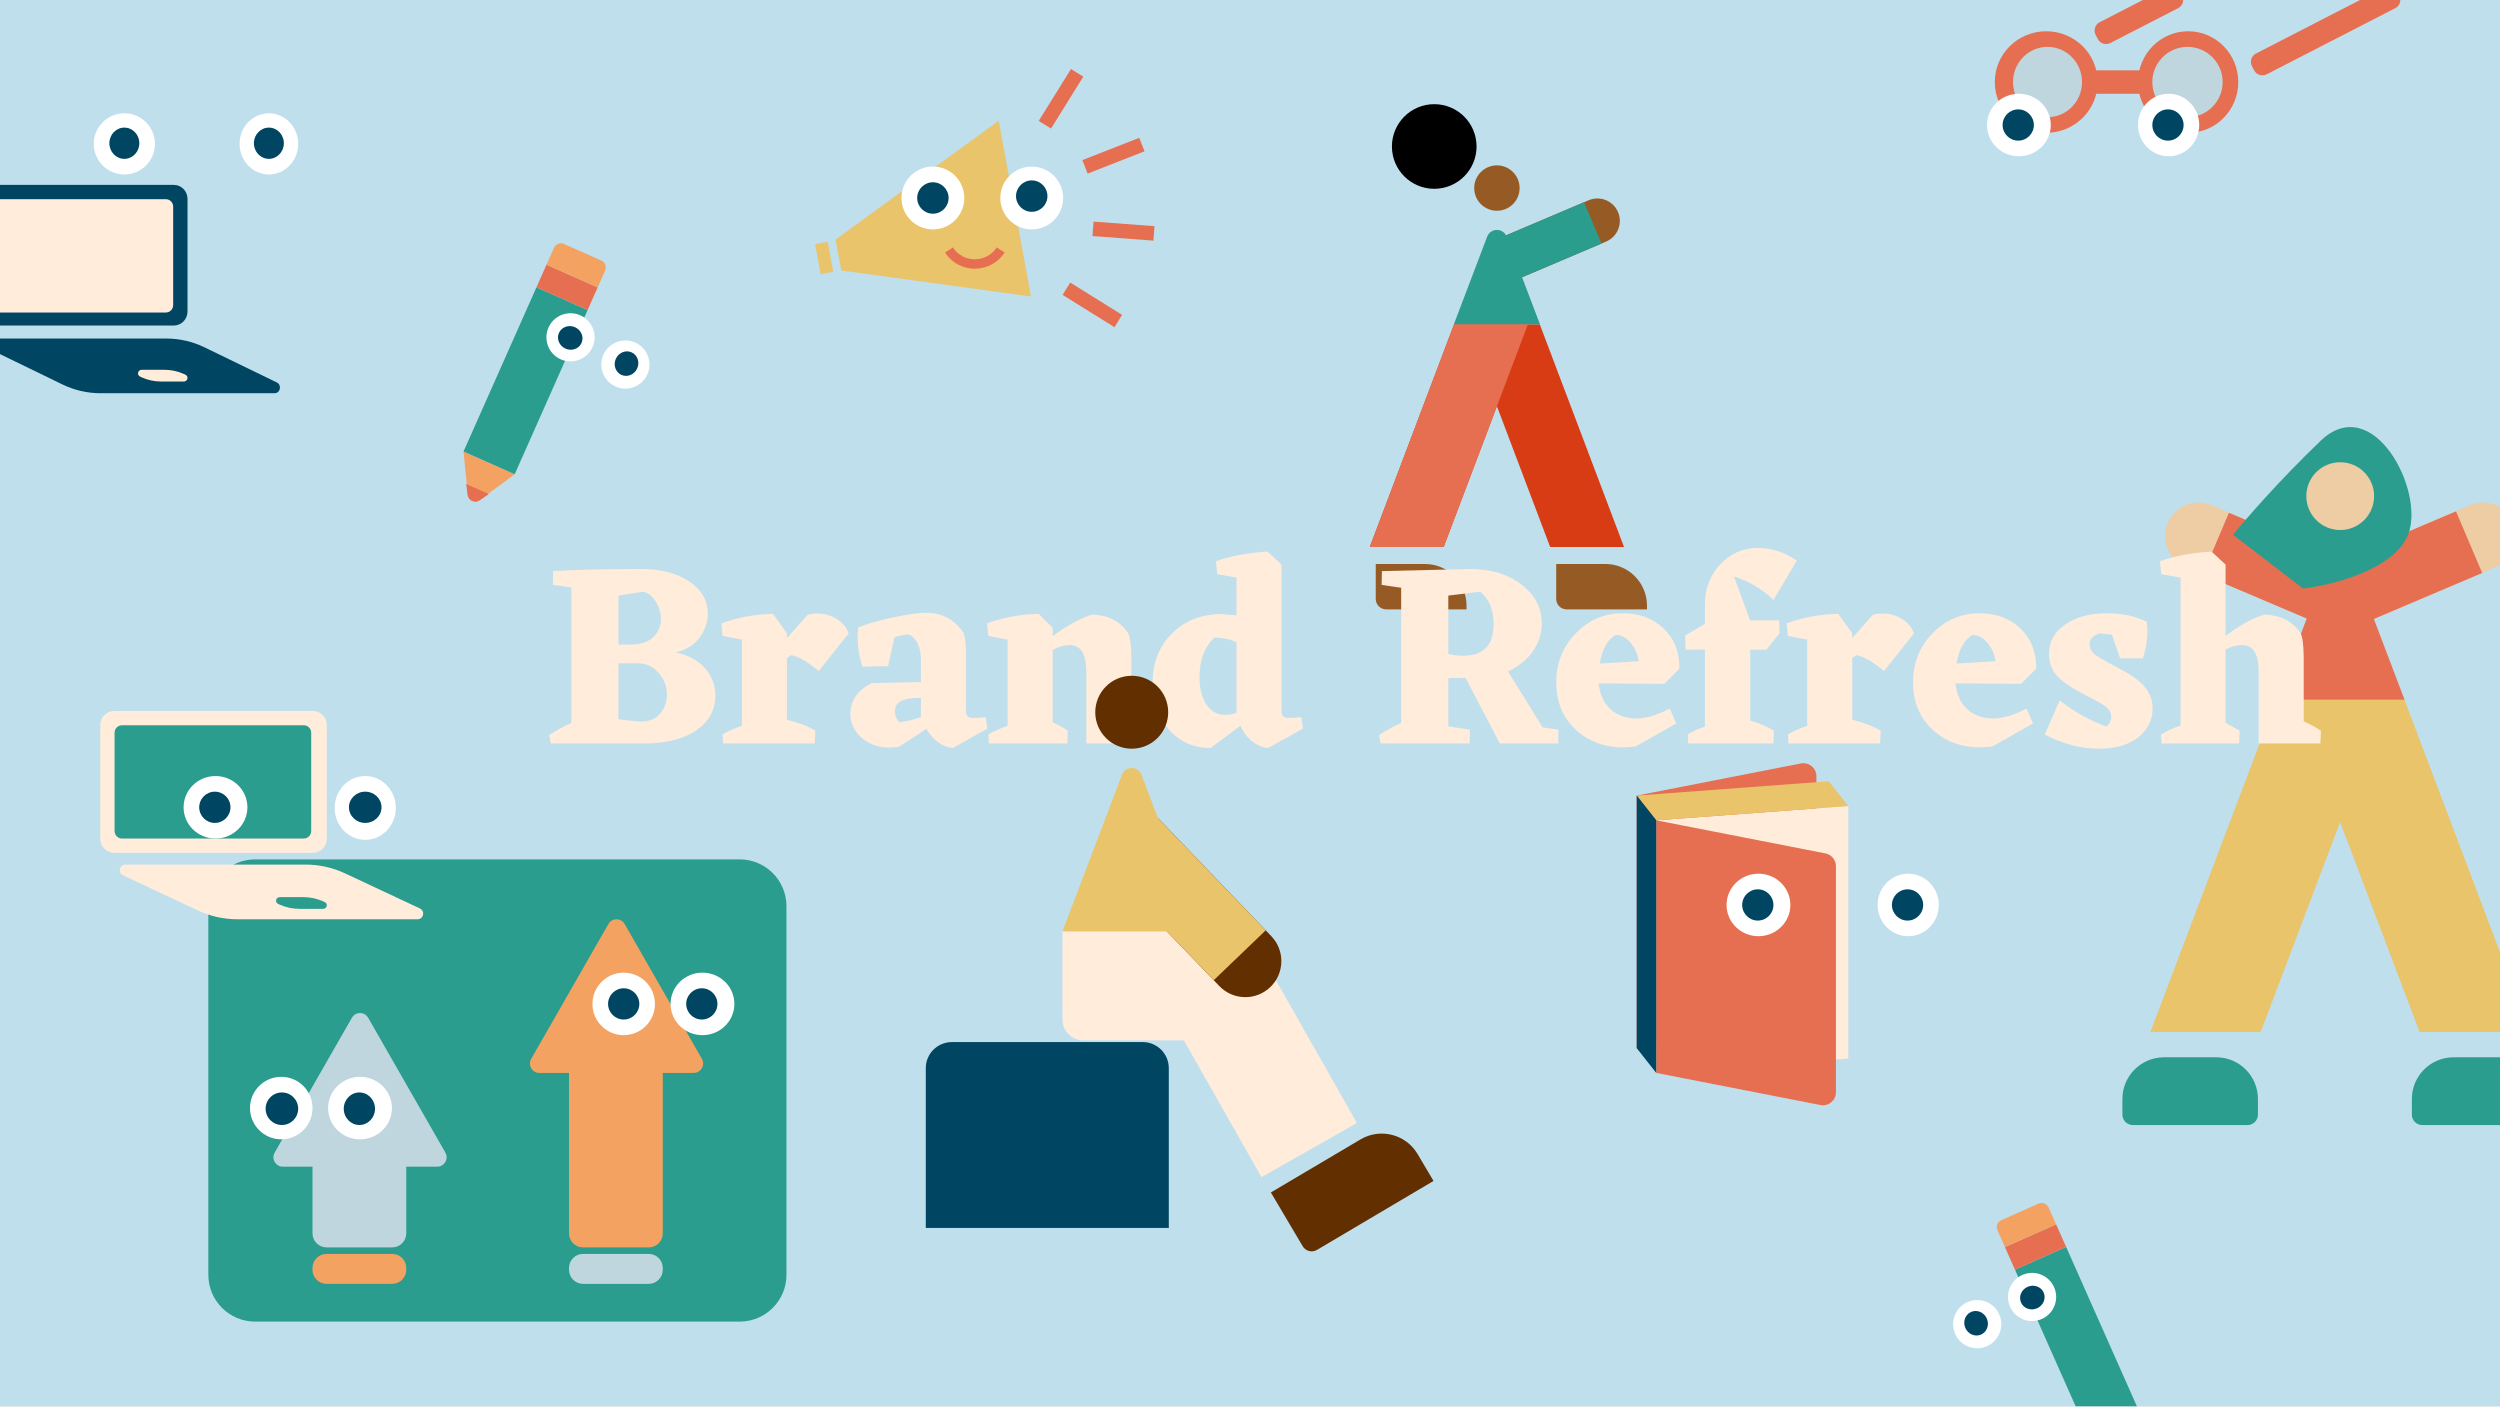
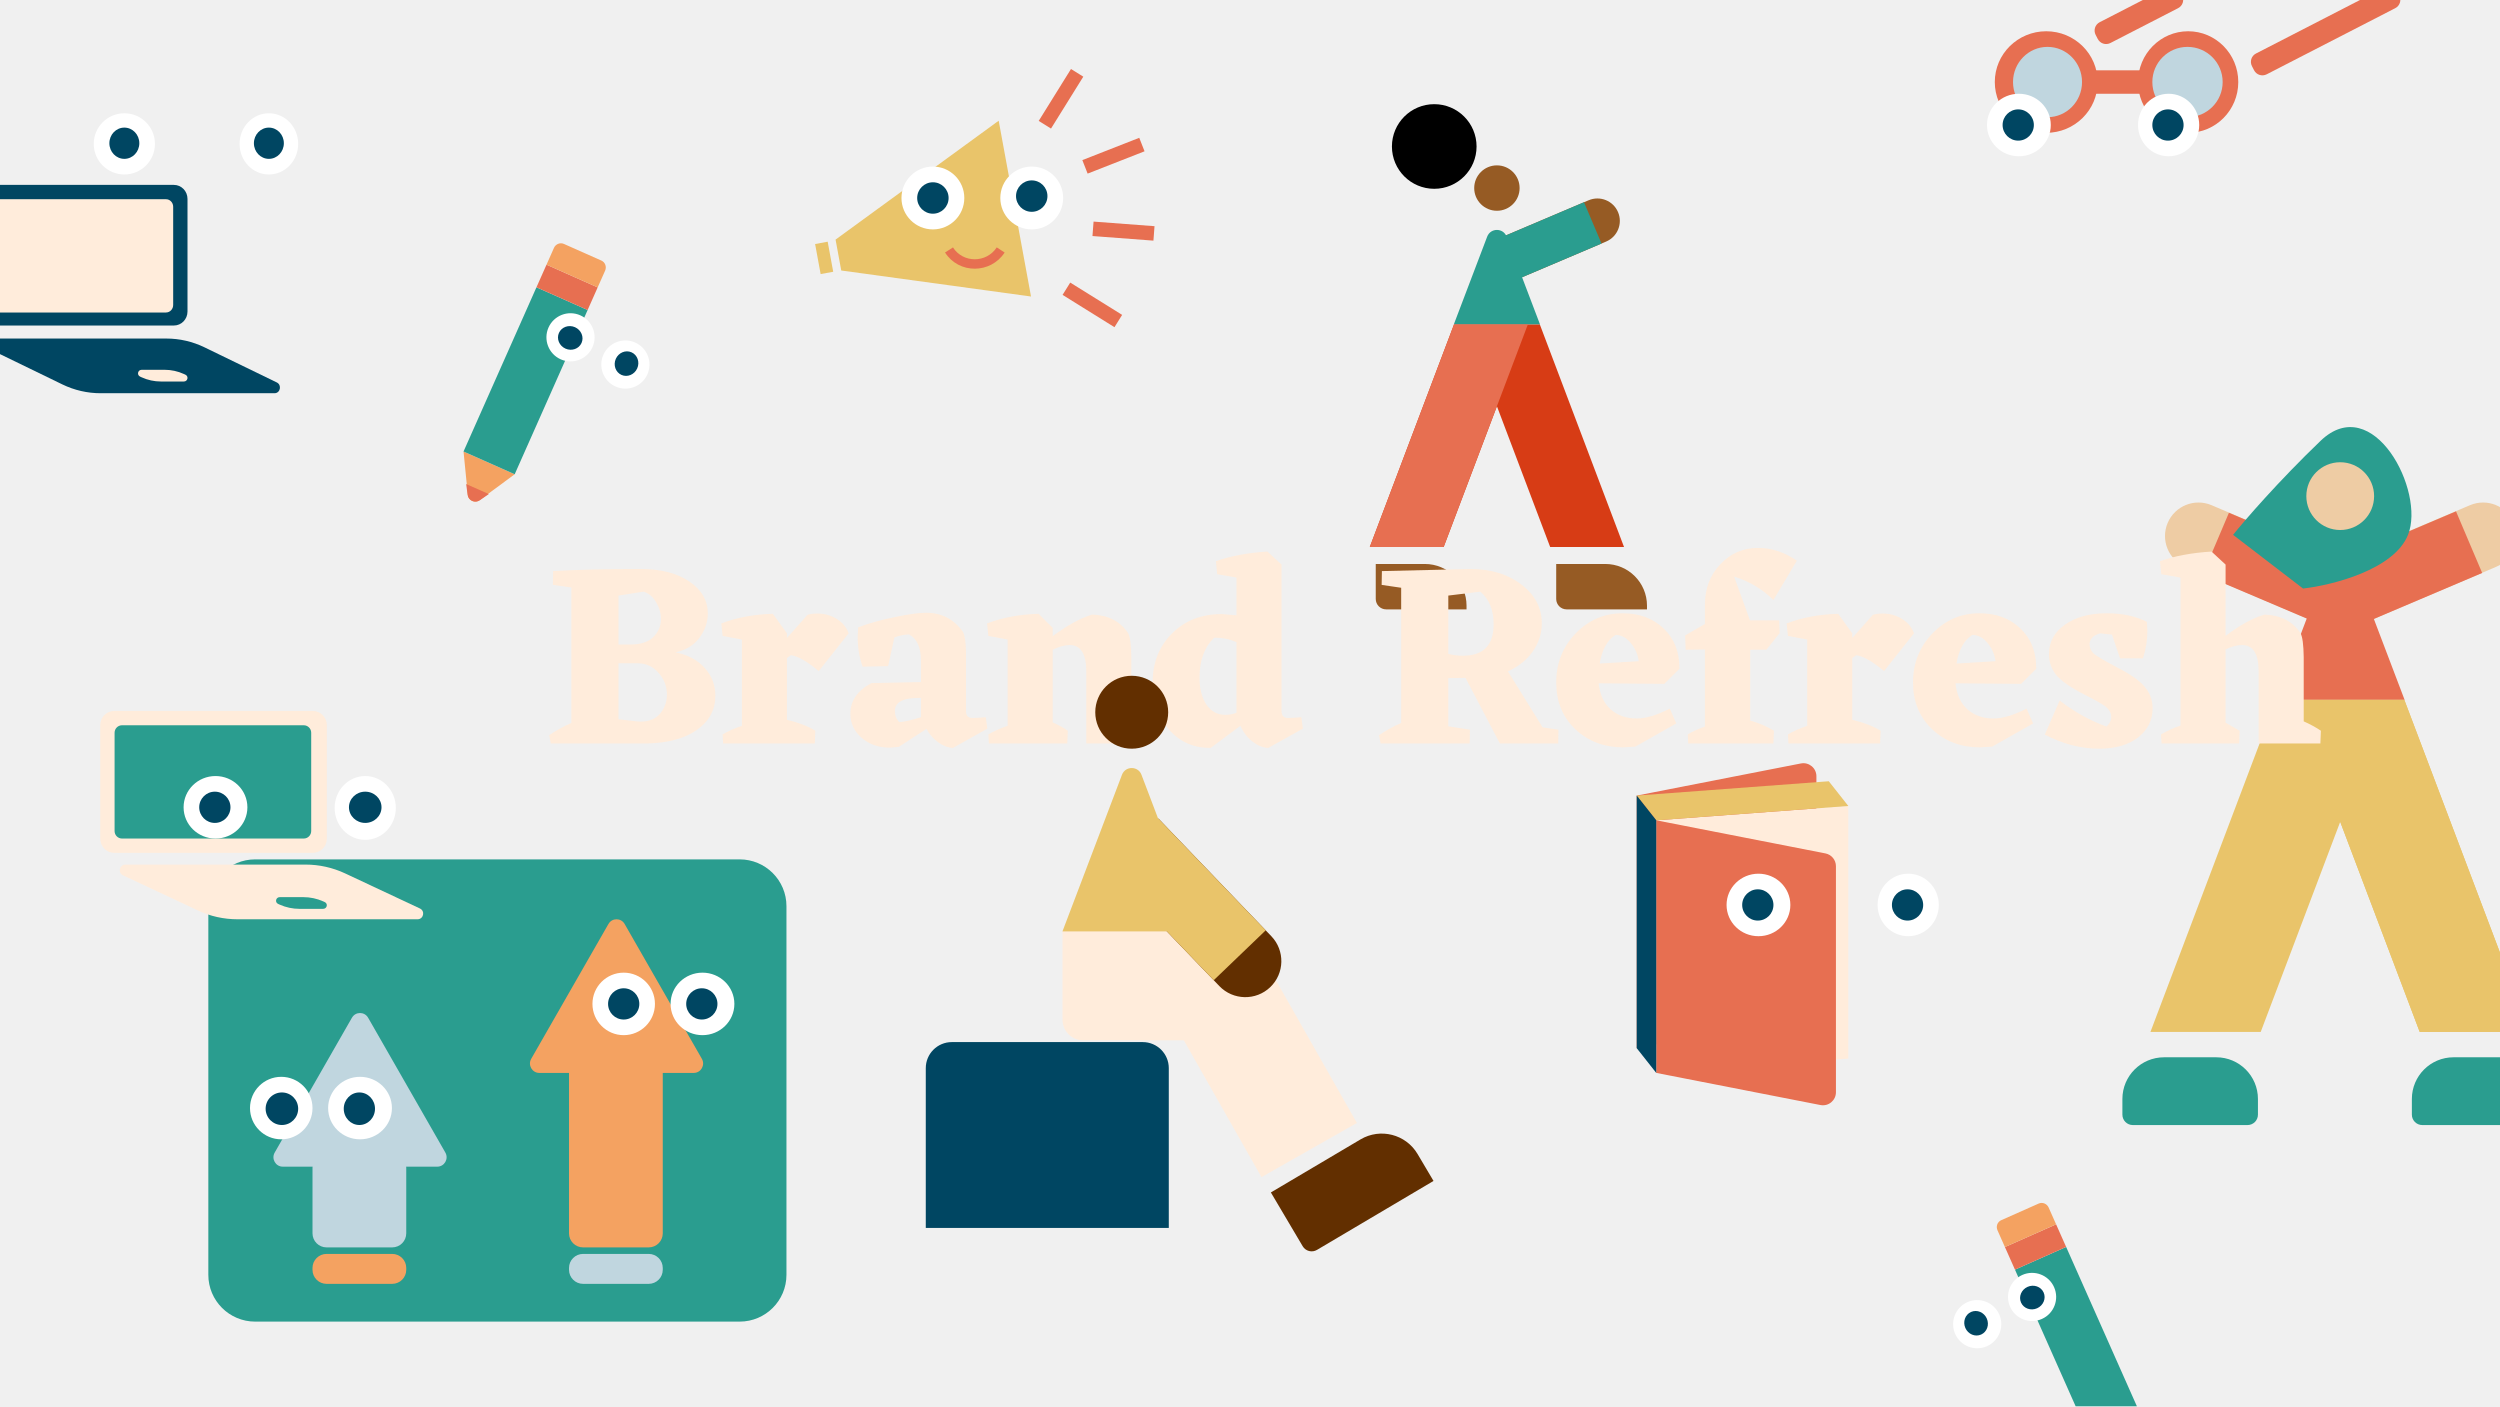
<svg xmlns="http://www.w3.org/2000/svg" width="1920" height="1080" viewBox="0 0 1920 1080" fill="none">
  <g clip-path="url(#clip0)">
-     <rect width="1920" height="1080" fill="#BFDFED" />
+     <rect width="1920" height="1080" fill="none" />
    <path d="M359.293 380.06C359.734 384.504 364.777 386.743 368.369 384.091L377.786 377.138L395.287 364.218L355.988 346.765L359.293 380.06Z" fill="#F4A261" />
    <path d="M412 220.643L451.299 238.096L395.287 364.218L355.988 346.765L412 220.643Z" fill="#2A9D8F" />
    <path d="M419.712 203.279L459.011 220.732L451.299 238.096L412 220.643L419.712 203.279Z" fill="#E76F51" />
    <path d="M425.424 190.416C426.752 187.425 430.175 186.042 433.069 187.327L461.888 200.126C464.782 201.411 466.051 204.878 464.723 207.869L459.01 220.731L419.711 203.279L425.424 190.416Z" fill="#F4A261" />
    <path d="M359.141 380.164C359.707 384.435 364.845 386.717 368.393 384.273L375.39 379.453L358.025 371.742L359.141 380.164Z" fill="#E76F51" />
    <path d="M455.063 266.575C450.916 275.913 439.985 280.121 430.647 275.974C421.309 271.827 417.101 260.896 421.248 251.558C425.395 242.22 436.327 238.012 445.664 242.159C455.002 246.306 459.21 257.238 455.063 266.575Z" fill="white" />
    <path d="M446.634 263.379C444.617 267.922 439.094 269.878 434.299 267.749C429.504 265.619 427.252 260.21 429.27 255.668C431.287 251.125 436.81 249.169 441.605 251.298C446.4 253.428 448.652 258.837 446.634 263.379Z" fill="#004662" />
    <path d="M497.206 287.48C493.059 296.818 482.127 301.026 472.789 296.879C463.452 292.731 459.244 281.8 463.391 272.462C467.538 263.124 478.469 258.916 487.807 263.063C497.145 267.21 501.353 278.142 497.206 287.48Z" fill="white" />
    <path d="M489.387 282.913C487.257 287.708 481.848 289.96 477.306 287.942C472.763 285.925 470.807 280.402 472.936 275.607C475.066 270.812 480.475 268.56 485.017 270.578C489.56 272.595 491.516 278.118 489.387 282.913Z" fill="#004662" />
    <path d="M1586.79 957.643L1547.49 975.096L1603.5 1101.22L1642.8 1083.76L1586.79 957.643Z" fill="#2A9D8F" />
    <path d="M1579.08 940.278L1539.78 957.731L1547.49 975.096L1586.79 957.643L1579.08 940.278Z" fill="#E76F51" />
    <path d="M1573.37 927.416C1572.04 924.425 1568.62 923.042 1565.72 924.327L1536.9 937.126C1534.01 938.411 1532.74 941.878 1534.07 944.869L1539.78 957.731L1579.08 940.279L1573.37 927.416Z" fill="#F4A261" />
    <path d="M1543.73 1003.58C1547.87 1012.91 1558.81 1017.12 1568.14 1012.97C1577.48 1008.83 1581.69 997.896 1577.54 988.558C1573.4 979.22 1562.46 975.012 1553.13 979.159C1543.79 983.306 1539.58 994.238 1543.73 1003.58Z" fill="white" />
    <path d="M1552.16 1000.38C1554.17 1004.92 1559.7 1006.88 1564.49 1004.75C1569.29 1002.62 1571.54 997.21 1569.52 992.668C1567.5 988.125 1561.98 986.169 1557.19 988.298C1552.39 990.428 1550.14 995.837 1552.16 1000.38Z" fill="#004662" />
    <path d="M1501.59 1024.48C1505.73 1033.82 1516.66 1038.03 1526 1033.88C1535.34 1029.73 1539.55 1018.8 1535.4 1009.46C1531.25 1000.12 1520.32 995.917 1510.98 1000.06C1501.65 1004.21 1497.44 1015.14 1501.59 1024.48Z" fill="white" />
    <path d="M1509.4 1019.91C1511.53 1024.71 1516.94 1026.96 1521.49 1024.94C1526.03 1022.92 1527.98 1017.4 1525.85 1012.61C1523.73 1007.81 1518.32 1005.56 1513.77 1007.58C1509.23 1009.6 1507.27 1015.12 1509.4 1019.91Z" fill="#004662" />
    <path d="M160 695.931C160 676.087 176.096 660 195.951 660H568.049C587.904 660 604 676.087 604 695.931V979.069C604 998.913 587.904 1015 568.049 1015H195.951C176.096 1015 160 998.913 160 979.069V695.931Z" fill="#2A9D8F" />
    <path d="M240 896.8C240 890.835 244.835 886 250.8 886H301.2C307.165 886 312 890.835 312 896.8V947.2C312 953.165 307.165 958 301.2 958H250.8C244.835 958 240 953.165 240 947.2V896.8Z" fill="#C0D6DF" />
    <path d="M240 973.781C240 967.827 244.835 963 250.8 963H301.2C307.165 963 312 967.827 312 973.781V975.219C312 981.173 307.165 986 301.2 986H250.8C244.835 986 240 981.173 240 975.219V973.781Z" fill="#F4A261" />
    <path d="M270.287 781.615C273.048 776.795 279.952 776.795 282.713 781.615L342.028 885.155C344.789 889.975 341.338 896 335.815 896H217.185C211.662 896 208.211 889.975 210.972 885.155L270.287 781.615Z" fill="#C0D6DF" />
    <path d="M240 851C240 864.255 229.255 875 216 875C202.745 875 192 864.255 192 851C192 837.745 202.745 827 216 827C229.255 827 240 837.745 240 851Z" fill="white" />
    <path d="M229 851.5C229 858.404 223.404 864 216.5 864C209.596 864 204 858.404 204 851.5C204 844.596 209.596 839 216.5 839C223.404 839 229 844.596 229 851.5Z" fill="#004662" />
    <path d="M301 851C301 864.255 290.031 875 276.5 875C262.969 875 252 864.255 252 851C252 837.745 262.969 827 276.5 827C290.031 827 301 837.745 301 851Z" fill="white" />
    <path d="M288 851.5C288 858.404 282.627 864 276 864C269.373 864 264 858.404 264 851.5C264 844.596 269.373 839 276 839C282.627 839 288 844.596 288 851.5Z" fill="#004662" />
    <path d="M437 817.786C437 811.829 441.835 807 447.8 807H498.2C504.165 807 509 811.829 509 817.786V947.214C509 953.171 504.165 958 498.2 958H447.8C441.835 958 437 953.171 437 947.214V817.786Z" fill="#F4A261" />
    <path d="M437 973.781C437 967.827 441.835 963 447.8 963H498.2C504.165 963 509 967.827 509 973.781V975.219C509 981.173 504.165 986 498.2 986H447.8C441.835 986 437 981.173 437 975.219V973.781Z" fill="#C0D6DF" />
    <path d="M467.287 709.615C470.048 704.795 476.952 704.795 479.713 709.615L539.028 813.155C541.789 817.975 538.338 824 532.815 824H414.185C408.662 824 405.211 817.975 407.972 813.155L467.287 709.615Z" fill="#F4A261" />
    <path d="M503 771C503 784.255 492.255 795 479 795C465.745 795 455 784.255 455 771C455 757.745 465.745 747 479 747C492.255 747 503 757.745 503 771Z" fill="white" />
    <path d="M491 771C491 777.627 485.627 783 479 783C472.373 783 467 777.627 467 771C467 764.373 472.373 759 479 759C485.627 759 491 764.373 491 771Z" fill="#004662" />
    <path d="M564 771C564 784.255 553.031 795 539.5 795C525.969 795 515 784.255 515 771C515 757.745 525.969 747 539.5 747C553.031 747 564 757.745 564 771Z" fill="white" />
    <path d="M551 771C551 777.627 545.627 783 539 783C532.373 783 527 777.627 527 771C527 764.373 532.373 759 539 759C545.627 759 551 764.373 551 771Z" fill="#004662" />
    <path d="M1565 54.007H1690V72.007H1565V54.007Z" fill="#E76F51" />
    <path d="M1611 63.007C1611 84.546 1593.32 102.007 1571.5 102.007C1549.68 102.007 1532 84.546 1532 63.007C1532 41.468 1549.68 24.007 1571.5 24.007C1593.32 24.007 1611 41.468 1611 63.007Z" fill="#E76F51" />
    <path d="M1599 63.007C1599 77.918 1587.14 90.007 1572.5 90.007C1557.86 90.007 1546 77.918 1546 63.007C1546 48.095 1557.86 36.007 1572.5 36.007C1587.14 36.007 1599 48.095 1599 63.007Z" fill="#C0D6DF" />
    <path d="M1719 63.007C1719 84.546 1701.76 102.007 1680.5 102.007C1659.24 102.007 1642 84.546 1642 63.007C1642 41.468 1659.24 24.007 1680.5 24.007C1701.76 24.007 1719 41.468 1719 63.007Z" fill="#E76F51" />
    <path d="M1729.49 50.78C1727.67 47.25 1729.06 42.916 1732.59 41.099L1831.35 -9.711C1834.88 -11.527 1839.21 -10.138 1841.03 -6.608L1842.67 -3.412C1844.49 0.118 1843.1 4.452 1839.57 6.269L1740.81 57.079C1737.28 58.895 1732.95 57.506 1731.13 53.976L1729.49 50.78Z" fill="#E76F51" />
    <path d="M1609.44 26.74C1607.63 23.21 1609.02 18.876 1612.55 17.059L1664.58 -9.711C1668.11 -11.527 1672.44 -10.138 1674.26 -6.608L1675.9 -3.412C1677.72 0.118 1676.33 4.452 1672.8 6.268L1620.77 33.039C1617.24 34.855 1612.91 33.466 1611.09 29.936L1609.44 26.74Z" fill="#E76F51" />
    <path d="M1707 63.007C1707 77.918 1694.91 90.007 1680 90.007C1665.09 90.007 1653 77.918 1653 63.007C1653 48.095 1665.09 36.007 1680 36.007C1694.91 36.007 1707 48.095 1707 63.007Z" fill="#C0D6DF" />
    <path d="M1575 96.007C1575 109.261 1564.03 120.007 1550.5 120.007C1536.97 120.007 1526 109.261 1526 96.007C1526 82.752 1536.97 72.007 1550.5 72.007C1564.03 72.007 1575 82.752 1575 96.007Z" fill="white" />
    <path d="M1562 96.007C1562 102.634 1556.63 108.007 1550 108.007C1543.37 108.007 1538 102.634 1538 96.007C1538 89.379 1543.37 84.007 1550 84.007C1556.63 84.007 1562 89.379 1562 96.007Z" fill="#004662" />
    <path d="M1689 96.007C1689 109.261 1678.48 120.007 1665.5 120.007C1652.52 120.007 1642 109.261 1642 96.007C1642 82.752 1652.52 72.007 1665.5 72.007C1678.48 72.007 1689 82.752 1689 96.007Z" fill="white" />
    <path d="M1677 96.007C1677 102.634 1671.63 108.007 1665 108.007C1658.37 108.007 1653 102.634 1653 96.007C1653 89.379 1658.37 84.007 1665 84.007C1671.63 84.007 1677 89.379 1677 96.007Z" fill="#004662" />
    <path d="M1395 596.146C1395 589.853 1389.26 585.124 1383.08 586.332L1257 611V805L1395 778V596.146Z" fill="#E76F51" />
    <path d="M1419.5 619L1272 630V824L1419.5 813V619Z" fill="#FFECDB" />
    <path d="M1404.5 600L1257 611L1272 630L1419.5 619L1404.5 600Z" fill="#E9C46A" />
    <path d="M1272 630L1401.92 655.419C1406.61 656.337 1410 660.451 1410 665.233V838.854C1410 845.147 1404.26 849.876 1398.08 848.668L1272 824V630Z" fill="#E76F51" />
    <path d="M1257 611L1272 630V824L1257 805V611Z" fill="#004662" />
    <path d="M1375 695C1375 708.255 1364.03 719 1350.5 719C1336.97 719 1326 708.255 1326 695C1326 681.745 1336.97 671 1350.5 671C1364.03 671 1375 681.745 1375 695Z" fill="white" />
    <path d="M1362 695C1362 701.627 1356.63 707 1350 707C1343.37 707 1338 701.627 1338 695C1338 688.373 1343.37 683 1350 683C1356.63 683 1362 688.373 1362 695Z" fill="#004662" />
    <path d="M1489 695C1489 708.255 1478.48 719 1465.5 719C1452.52 719 1442 708.255 1442 695C1442 681.745 1452.52 671 1465.5 671C1478.48 671 1489 681.745 1489 695Z" fill="white" />
    <path d="M1477 695C1477 701.627 1471.63 707 1465 707C1458.37 707 1453 701.627 1453 695C1453 688.373 1458.37 683 1465 683C1471.63 683 1477 688.373 1477 695Z" fill="#004662" />
    <path d="M-24 152.759C-24 146.817 -19.327 142 -13.563 142H133.563C139.327 142 144 146.817 144 152.759V239.241C144 245.183 139.327 250 133.563 250H-13.563C-19.327 250 -24 245.183 -24 239.241V152.759Z" fill="#004662" />
    <path d="M-13 158.765C-13 155.581 -10.525 153 -7.471 153H127.471C130.525 153 133 155.581 133 158.765V234.235C133 237.419 130.525 240 127.471 240H-7.471C-10.525 240 -13 237.419 -13 234.235V158.765Z" fill="#FFECDB" />
    <path d="M157.132 266.783C147.935 262.315 137.91 260 127.761 260H-5.824C-10.287 260 -11.631 266.316 -7.587 268.28L47.868 295.217C57.065 299.685 67.09 302 77.239 302H210.824C215.287 302 216.631 295.684 212.587 293.72L157.132 266.783Z" fill="#004662" />
    <path d="M141.273 287.245C136.622 285.108 131.55 284 126.414 284H108.808C105.81 284 104.904 287.998 107.619 289.246L108.727 289.755C113.378 291.892 118.45 293 123.586 293H141.192C144.19 293 145.096 289.002 142.381 287.754L141.273 287.245Z" fill="#FFECDB" />
    <path d="M119 110.5C119 123.479 108.479 134 95.5 134C82.521 134 72 123.479 72 110.5C72 97.521 82.521 87 95.5 87C108.479 87 119 97.521 119 110.5Z" fill="white" />
    <path d="M107 110C107 116.627 101.851 122 95.5 122C89.149 122 84 116.627 84 110C84 103.373 89.149 98 95.5 98C101.851 98 107 103.373 107 110Z" fill="#004662" />
    <path d="M229 110.5C229 123.479 218.926 134 206.5 134C194.074 134 184 123.479 184 110.5C184 97.521 194.074 87 206.5 87C218.926 87 229 97.521 229 110.5Z" fill="white" />
    <path d="M218 110C218 116.627 212.851 122 206.5 122C200.149 122 195 116.627 195 110C195 103.373 200.149 98 206.5 98C212.851 98 218 103.373 218 110Z" fill="#004662" />
    <path d="M77 556.859C77 550.862 81.84 546 87.81 546H240.19C246.16 546 251 550.862 251 556.859V644.141C251 650.138 246.16 655 240.19 655H87.81C81.84 655 77 650.138 77 644.141V556.859Z" fill="#FFECDB" />
    <path d="M88 562.765C88 559.581 90.56 557 93.718 557H233.282C236.44 557 239 559.581 239 562.765V638.235C239 641.419 236.44 644 233.282 644H93.718C90.56 644 88 641.419 88 638.235V562.765Z" fill="#2A9D8F" />
    <path d="M265.075 670.783C255.55 666.315 245.169 664 234.66 664H96.324C91.703 664 90.311 670.316 94.499 672.28L151.925 699.217C161.45 703.685 171.831 706 182.34 706H320.676C325.297 706 326.689 699.684 322.501 697.72L265.075 670.783Z" fill="#FFECDB" />
    <path d="M248.201 692.245C243.428 690.108 238.222 689 232.951 689H214.882C211.805 689 210.875 692.998 213.662 694.246L214.799 694.755C219.572 696.892 224.778 698 230.049 698H248.118C251.195 698 252.125 694.002 249.338 692.754L248.201 692.245Z" fill="#2A9D8F" />
    <path d="M190 620C190 633.255 179.031 644 165.5 644C151.969 644 141 633.255 141 620C141 606.745 151.969 596 165.5 596C179.031 596 190 606.745 190 620Z" fill="white" />
    <path d="M177 620C177 626.627 171.627 632 165 632C158.373 632 153 626.627 153 620C153 613.373 158.373 608 165 608C171.627 608 177 613.373 177 620Z" fill="#004662" />
    <path d="M304 620.5C304 634.031 293.479 645 280.5 645C267.521 645 257 634.031 257 620.5C257 606.969 267.521 596 280.5 596C293.479 596 304 606.969 304 620.5Z" fill="white" />
    <path d="M293 620C293 626.627 287.404 632 280.5 632C273.596 632 268 626.627 268 620C268 613.373 273.596 608 280.5 608C287.404 608 293 613.373 293 620Z" fill="#004662" />
    <path d="M1148.31 184.28L1220.08 153.8C1228.83 150.082 1238.94 154.165 1242.66 162.92V162.92C1246.38 171.675 1242.3 181.786 1233.54 185.505L1161.77 215.985L1148.31 184.28Z" fill="#965B24" />
    <path d="M1148.31 184.276L1216.5 155.315L1229.96 187.019L1161.77 215.981L1148.31 184.276Z" fill="#2A9D8F" />
    <path d="M1132.19 144.433C1132.19 154.062 1140 161.867 1149.63 161.867C1159.26 161.867 1167.06 154.062 1167.06 144.433C1167.06 134.805 1159.26 127 1149.63 127C1140 127 1132.19 134.805 1132.19 144.433Z" fill="#965B24" />
    <path d="M1157.1 181.75C1154.49 174.873 1144.76 174.873 1142.15 181.75L1116.5 249.237H1182.75L1157.1 181.75Z" fill="#2A9D8F" />
    <path fill-rule="evenodd" clip-rule="evenodd" d="M1247.25 420.084L1182.61 249.238H1116.65L1052 420.084H1108.73L1149.63 311.998L1190.52 420.084H1247.25Z" fill="#D73C15" />
    <path fill-rule="evenodd" clip-rule="evenodd" d="M1108.73 420.085H1052L1116.65 249.238H1173.37L1108.73 420.085Z" fill="#E76F51" />
    <path d="M1056.57 433.133H1094.3C1111.97 433.133 1126.3 447.46 1126.3 465.133V468H1064.57C1060.15 468 1056.57 464.418 1056.57 460V433.133Z" fill="#965B24" />
    <path d="M1195.16 433.133H1232.89C1250.57 433.133 1264.89 447.46 1264.89 465.133V468H1203.16C1198.74 468 1195.16 464.418 1195.16 460V433.133Z" fill="#965B24" />
    <path d="M1134 112.5C1134 130.449 1119.45 145 1101.5 145C1083.55 145 1069 130.449 1069 112.5C1069 94.551 1083.55 80 1101.5 80C1119.45 80 1134 94.551 1134 112.5Z" fill="black" />
    <path d="M1798.35 430.403L1698.48 387.987C1685.41 382.437 1670.32 388.532 1664.77 401.601V401.601C1659.22 414.671 1665.31 429.765 1678.38 435.316L1778.25 477.732L1798.35 430.403Z" fill="#EECCA4" />
    <path d="M1799.25 430.94L1711.82 393.806L1691.72 441.135L1779.15 478.269L1799.25 430.94Z" fill="#E76F51" />
    <path d="M1797.09 430.403L1896.96 387.987C1910.03 382.437 1925.12 388.532 1930.67 401.601V401.601C1936.23 414.671 1930.13 429.765 1917.06 435.316L1817.19 477.732L1797.09 430.403Z" fill="#EECCA4" />
    <path d="M1796.19 430.94L1886.21 392.71L1906.31 440.039L1816.29 478.269L1796.19 430.94Z" fill="#E76F51" />
    <path d="M1789.8 427.033C1792.42 420.156 1802.15 420.156 1804.76 427.034L1846.73 537.477H1747.84L1789.8 427.033Z" fill="#E76F51" />
    <path fill-rule="evenodd" clip-rule="evenodd" d="M1651.54 792.519L1748.05 537.477H1846.52L1943.02 792.519H1858.33L1797.28 631.166L1736.23 792.519H1651.54Z" fill="#E9C46A" />
    <path fill-rule="evenodd" clip-rule="evenodd" d="M1858.34 792.519H1943.02L1846.52 537.478H1761.83L1858.34 792.519Z" fill="#E9C46A" />
    <path d="M1768.75 452L1715 410.754C1723.96 399.584 1749.93 369.509 1782.18 338.575C1822.49 299.907 1862.8 377.242 1849.36 410.754C1838.62 437.564 1791.14 449.422 1768.75 452Z" fill="#2A9D8F" />
    <path d="M1823.31 381.025C1823.31 395.398 1811.66 407.049 1797.28 407.049C1782.91 407.049 1771.26 395.398 1771.26 381.025C1771.26 366.652 1782.91 355 1797.28 355C1811.66 355 1823.31 366.652 1823.31 381.025Z" fill="#EECCA4" />
    <path d="M1956.41 843.998C1956.41 826.325 1942.09 811.998 1924.41 811.998H1884.31C1866.64 811.998 1852.31 826.325 1852.31 843.998V856.048C1852.31 860.466 1855.9 864.048 1860.31 864.048H1948.41C1952.83 864.048 1956.41 860.466 1956.41 856.048V843.998Z" fill="#2A9D8F" />
    <path d="M1734.1 843.998C1734.1 826.325 1719.77 811.998 1702.1 811.998H1662C1644.33 811.998 1630 826.325 1630 843.998V856.048C1630 860.466 1633.58 864.048 1638 864.048H1726.1C1730.52 864.048 1734.1 860.466 1734.1 856.048V843.998Z" fill="#2A9D8F" />
    <path d="M518.8 501C528.533 503 536.066 507.067 541.4 513.2C546.733 519.2 549.4 526.2 549.4 534.2C549.4 545.133 544.666 553.933 535.2 560.6C525.866 567.133 513.133 570.6 497 571H423L421.8 564.6C426.866 561.133 432.533 558 438.8 555.2V451.2L424.6 449.2L424.8 438.6C442.666 437.533 465.2 437 492.4 437C507.6 437 519.933 440.2 529.4 446.6C538.866 453 543.6 461.2 543.6 471.2C543.6 477.733 541.466 483.933 537.2 489.8C532.933 495.533 526.8 499.267 518.8 501ZM475 457.4V495H484C491.866 495 497.733 493.133 501.6 489.4C505.6 485.533 507.6 480.867 507.6 475.4C507.6 470.867 506.333 466.533 503.8 462.4C501.4 458.267 498.2 455.6 494.2 454.4L475 457.4ZM489 554L492 554.2C498.533 554.2 503.533 552.133 507 548C510.466 543.867 512.2 539 512.2 533.4C512.2 527.133 510.066 521.6 505.8 516.8C501.666 512 496.466 509.533 490.2 509.4H475V552.4L489 554Z" fill="#FFECDB" />
    <path d="M604.365 505.4V552.8C613.299 554.933 620.565 557.733 626.165 561.2L625.765 571H555.365L554.965 564C559.099 561.6 564.032 559.4 569.765 557.4V491.2L554.965 488.4L553.965 478.8C565.832 474.267 579.032 471.8 593.565 471.4L604.365 486.4V490L620.165 472.2C622.165 471.533 624.699 471.2 627.765 471.2C633.099 471.2 637.965 472.533 642.365 475.2C646.899 477.867 650.032 481.6 651.765 486.4L628.765 515.4C619.832 507.933 612.699 503.867 607.365 503.2L604.365 505.4Z" fill="#FFECDB" />
    <path d="M758.278 559.6L731.878 574.4C728.145 574.267 724.411 572.867 720.678 570.2C716.945 567.533 713.878 564.067 711.478 559.8L690.278 573.6L683.478 574.2C674.811 574.2 667.545 571.667 661.678 566.6C655.945 561.533 653.078 555.4 653.078 548.2C653.078 538.2 658.478 530.333 669.278 524.6L707.278 523.8V507.4C707.278 497.133 704.211 490.4 698.078 487.2C693.811 487.467 690.078 488.267 686.878 489.6L682.078 511.6L662.478 512C659.945 504.8 658.678 497.2 658.678 489.2L659.078 481.8C667.078 478.733 676.345 476.133 686.878 474C697.411 471.733 705.545 470.6 711.278 470.6C723.145 470.6 732.545 475.467 739.478 485.2C740.945 487.733 741.745 492.8 741.878 500.4V546.2C741.878 549.667 743.545 551.4 746.878 551.4L752.278 551.2L757.078 550.8L758.278 559.6ZM687.278 546C687.278 549.467 688.411 552.333 690.678 554.6C694.678 554.333 700.211 553.067 707.278 550.8V536C693.945 535.733 687.278 539.067 687.278 546Z" fill="#FFECDB" />
    <path d="M868.867 554.2C874.734 556.2 879.534 558.533 883.267 561.2L882.667 571H834.267V515.6C834.267 502.133 830 495.4 821.467 495.4C817.6 495.4 813.267 496.6 808.467 499V554.8C813.267 556.933 817.134 559.067 820.067 561.2L819.667 571H759.467L759.067 564C763.2 561.6 768.134 559.4 773.867 557.4V491.2L759.067 488.4L758.067 478.8C769.934 474.267 783.134 471.8 797.667 471.4L808.467 482.2V488.6C819.267 480.467 829.334 474.933 838.667 472C851.2 472.4 860.467 477.2 866.467 486.4C867.934 489.067 868.734 495.133 868.867 504.6V554.2Z" fill="#FFECDB" />
    <path d="M1000.62 559.6L974.015 574.4C970.015 574.267 966.015 572.667 962.015 569.6C958.015 566.533 954.882 562.467 952.615 557.4L929.815 574.4C916.882 574.533 906.215 569.867 897.815 560.4C889.415 550.8 885.215 538.733 885.215 524.2C885.215 509 890.149 496.467 900.015 486.6C909.882 476.6 922.682 471.6 938.415 471.6L949.615 472.6V443.6L934.815 441L933.815 431C945.015 427 958.215 424.533 973.415 423.6L984.215 433.6V546C984.215 549.6 985.882 551.4 989.215 551.4L994.415 551.2L999.415 550.8L1000.62 559.6ZM921.215 520.6C921.215 528.733 922.949 535.533 926.415 541C930.015 546.333 934.882 549 941.015 549C943.949 549 946.815 548.467 949.615 547.4V493.2C944.282 490.8 938.549 489.667 932.415 489.8C924.949 497 921.215 507.267 921.215 520.6Z" fill="#FFECDB" />
    <path d="M1196.9 560.4L1196.7 571H1151.9L1125.5 520.6L1112.3 520.8V557.8L1128.9 560.4L1128.7 571H1060.3L1059.1 564.6C1064.17 561.133 1069.84 558 1076.1 555.2V451.4L1061.1 449.2L1061.3 438.6L1129.1 437C1145.1 437 1158.24 441 1168.5 449C1178.9 456.867 1184.1 466.8 1184.1 478.8C1184.1 486.533 1181.77 493.733 1177.1 500.4C1172.44 506.933 1166.1 512 1158.1 515.6L1184.7 558.6L1196.9 560.4ZM1112.3 502.2C1116.04 503.133 1119.77 503.6 1123.5 503.6C1139.24 503.6 1147.1 495.533 1147.1 479.4C1147.1 468.467 1143.7 460.133 1136.9 454.4L1112.3 457.4V502.2Z" fill="#FFECDB" />
    <path d="M1278.18 525.2L1227.78 524.8C1228.71 533.467 1231.78 540.133 1236.98 544.8C1242.31 549.467 1248.98 551.8 1256.98 551.8C1264.04 551.8 1272.51 549.267 1282.38 544.2L1287.38 555.6L1255.98 573.4L1246.78 574C1231.98 574 1219.64 569.333 1209.78 560C1200.04 550.667 1195.18 538.733 1195.18 524.2C1195.18 509.4 1200.11 496.867 1209.98 486.6C1219.98 476.2 1232.04 471 1246.18 471C1259.11 471 1269.64 474.933 1277.78 482.8C1285.91 490.533 1289.91 500.8 1289.78 513.6L1278.18 525.2ZM1240.78 487.6C1234.38 491.6 1230.31 498.933 1228.58 509.6L1258.58 507.8C1257.78 502.333 1255.71 497.667 1252.38 493.8C1249.18 489.8 1245.31 487.733 1240.78 487.6Z" fill="#FFECDB" />
    <path d="M1344.18 499V553.4C1350.84 555.267 1356.91 557.867 1362.38 561.2L1361.98 571H1296.58L1296.18 564C1299.91 561.733 1304.31 559.733 1309.38 558V498.8L1294.58 499L1294.18 488L1309.38 479.2V464.4C1309.38 452 1313.31 441.667 1321.18 433.4C1329.04 425 1338.71 420.8 1350.18 420.8C1360.58 420.8 1370.51 424.067 1379.98 430.6L1361.98 460.8C1353.44 452.4 1343.38 446.4 1331.78 442.8L1343.98 476.4H1366.38L1366.78 486.2L1356.58 499H1344.18Z" fill="#FFECDB" />
    <path d="M1422.53 505.4V552.8C1431.46 554.933 1438.73 557.733 1444.33 561.2L1443.93 571H1373.53L1373.13 564C1377.26 561.6 1382.2 559.4 1387.93 557.4V491.2L1373.13 488.4L1372.13 478.8C1384 474.267 1397.2 471.8 1411.73 471.4L1422.53 486.4V490L1438.33 472.2C1440.33 471.533 1442.86 471.2 1445.93 471.2C1451.26 471.2 1456.13 472.533 1460.53 475.2C1465.06 477.867 1468.2 481.6 1469.93 486.4L1446.93 515.4C1438 507.933 1430.86 503.867 1425.53 503.2L1422.53 505.4Z" fill="#FFECDB" />
    <path d="M1552.2 525.2L1501.8 524.8C1502.73 533.467 1505.8 540.133 1511 544.8C1516.33 549.467 1523 551.8 1531 551.8C1538.07 551.8 1546.53 549.267 1556.4 544.2L1561.4 555.6L1530 573.4L1520.8 574C1506 574 1493.67 569.333 1483.8 560C1474.07 550.667 1469.2 538.733 1469.2 524.2C1469.2 509.4 1474.13 496.867 1484 486.6C1494 476.2 1506.07 471 1520.2 471C1533.13 471 1543.67 474.933 1551.8 482.8C1559.93 490.533 1563.93 500.8 1563.8 513.6L1552.2 525.2ZM1514.8 487.6C1508.4 491.6 1504.33 498.933 1502.6 509.6L1532.6 507.8C1531.8 502.333 1529.73 497.667 1526.4 493.8C1523.2 489.8 1519.33 487.733 1514.8 487.6Z" fill="#FFECDB" />
    <path d="M1604.8 494.8C1604.8 497.2 1605.67 499.4 1607.4 501.4C1609.13 503.267 1615.33 507 1626 512.6C1636.67 518.067 1643.87 523.2 1647.6 528C1651.33 532.667 1653.2 538 1653.2 544C1653.2 553.067 1649.47 560.533 1642 566.4C1634.53 572.133 1624.6 575 1612.2 575C1598.2 575 1584.27 571.4 1570.4 564.2L1581.8 538C1593.4 546.933 1605.4 553.6 1617.8 558C1620.2 555.867 1621.4 553.4 1621.4 550.6C1621.4 548.067 1620.4 545.8 1618.4 543.8C1616.53 541.8 1610.4 538.2 1600 533C1589.73 527.667 1582.73 522.733 1579 518.2C1575.4 513.533 1573.6 508.267 1573.6 502.4C1573.6 493.067 1577.67 485.533 1585.8 479.8C1594.07 473.933 1604.73 471 1617.8 471C1629.93 471 1640.27 473.2 1648.8 477.6L1649.2 484.6C1649.2 491.533 1648.07 498.533 1645.8 505.6H1628.2L1622 487.4L1612.8 486.4C1607.47 488 1604.8 490.8 1604.8 494.8Z" fill="#FFECDB" />
    <path d="M1769.25 554C1774.31 556.267 1778.71 558.667 1782.45 561.2L1782.05 571H1734.65V515.6C1734.65 502.133 1730.38 495.4 1721.85 495.4C1717.98 495.4 1713.78 496.533 1709.25 498.8V555L1720.05 561.2L1719.65 571H1660.05L1659.65 564C1664.58 561.2 1669.58 558.933 1674.65 557.2V443.6L1659.85 441L1658.85 431C1670.05 427 1683.25 424.533 1698.45 423.6L1709.25 433.6V488.4C1719.91 480.267 1729.85 474.8 1739.05 472C1751.58 472.4 1760.85 477.2 1766.85 486.4C1768.31 489.067 1769.11 495.133 1769.25 504.6V554Z" fill="#FFECDB" />
    <path d="M976.025 915.804L1044.88 875.062C1060.09 866.062 1079.71 871.096 1088.71 886.306L1100.94 906.962L1011.43 959.926C1007.63 962.176 1002.72 960.918 1000.47 957.115L976.025 915.804Z" fill="#622F00" />
    <path d="M831.921 799C823.128 799 816 791.859 816 783.05V715H958V799H831.921Z" fill="#FFECDB" />
    <path d="M711 943.028H897.63V820.326C897.63 809.28 888.675 800.326 877.63 800.326H731C719.954 800.326 711 809.28 711 820.326V943.028Z" fill="#004662" />
    <path d="M884.96 756.301L958.239 714.705L1042.1 862.446L968.822 904.042L884.96 756.301Z" fill="#FFECDB" />
    <path d="M889.657 628.646L976.375 718.998C986.954 730.021 986.595 747.532 975.572 758.111V758.111C964.55 768.69 947.039 768.33 936.46 757.308L849.742 666.955L889.657 628.646Z" fill="#622F00" />
    <path fill-rule="evenodd" clip-rule="evenodd" d="M972.059 714.5L889.662 628.649L889.49 628.815L876.644 595.009C874.031 588.132 864.301 588.132 861.688 595.009L815.964 715.334L896.176 715.334L932.144 752.809L972.059 714.5Z" fill="#E9C46A" />
    <path d="M841.165 547.001C841.165 562.465 853.702 575.002 869.166 575.002C884.631 575.002 897.167 562.465 897.167 547.001C897.167 531.536 884.631 519 869.166 519C853.702 519 841.165 531.536 841.165 547.001Z" fill="#622F00" />
    <path d="M797.725 92.868L822.515 53L831.968 58.878L807.178 98.746L797.725 92.868Z" fill="#E76F51" />
    <path d="M839.856 170.182L886.67 173.713L885.833 184.813L839.019 181.282L839.856 170.182Z" fill="#E76F51" />
    <path d="M831.237 122.967L874.946 105.834L879.009 116.198L835.3 133.331L831.237 122.967Z" fill="#E76F51" />
    <path d="M821.938 217.025L861.797 241.828L855.916 251.28L816.056 226.476L821.938 217.025Z" fill="#E76F51" />
    <path d="M646.081 207.746L641.715 184.006L766.988 92.705L791.822 227.725L646.081 207.746Z" fill="#E9C46A" />
    <path fill-rule="evenodd" clip-rule="evenodd" d="M771.568 193.949C760.809 210.405 736.424 210.601 725.78 193.915L731.885 190.021C739.631 202.165 757.554 202.152 765.508 189.987L771.568 193.949Z" fill="#E76F51" />
    <path d="M626 187.404L635.656 185.628L639.902 208.718L630.246 210.494L626 187.404Z" fill="#E9C46A" />
    <path d="M740.592 152.059C740.592 165.386 729.788 176.19 716.461 176.19C703.134 176.19 692.33 165.386 692.33 152.059C692.33 138.731 703.134 127.927 716.461 127.927C729.788 127.927 740.592 138.731 740.592 152.059Z" fill="white" />
    <path d="M728.527 152.059C728.527 158.722 723.125 164.124 716.461 164.124C709.797 164.124 704.396 158.722 704.396 152.059C704.396 145.395 709.797 139.993 716.461 139.993C723.125 139.993 728.527 145.395 728.527 152.059Z" fill="#004662" />
    <path d="M816.502 152.059C816.502 165.386 805.699 176.19 792.371 176.19C779.044 176.19 768.24 165.386 768.24 152.059C768.24 138.731 779.044 127.927 792.371 127.927C805.699 127.927 816.502 138.731 816.502 152.059Z" fill="white" />
    <path d="M804.438 150.611C804.438 157.274 799.036 162.676 792.372 162.676C785.709 162.676 780.307 157.274 780.307 150.611C780.307 143.947 785.709 138.545 792.372 138.545C799.036 138.545 804.438 143.947 804.438 150.611Z" fill="#004662" />
  </g>
  <defs>
    <clipPath id="clip0">
      <rect width="1920" height="1080" fill="white" />
    </clipPath>
  </defs>
</svg>
